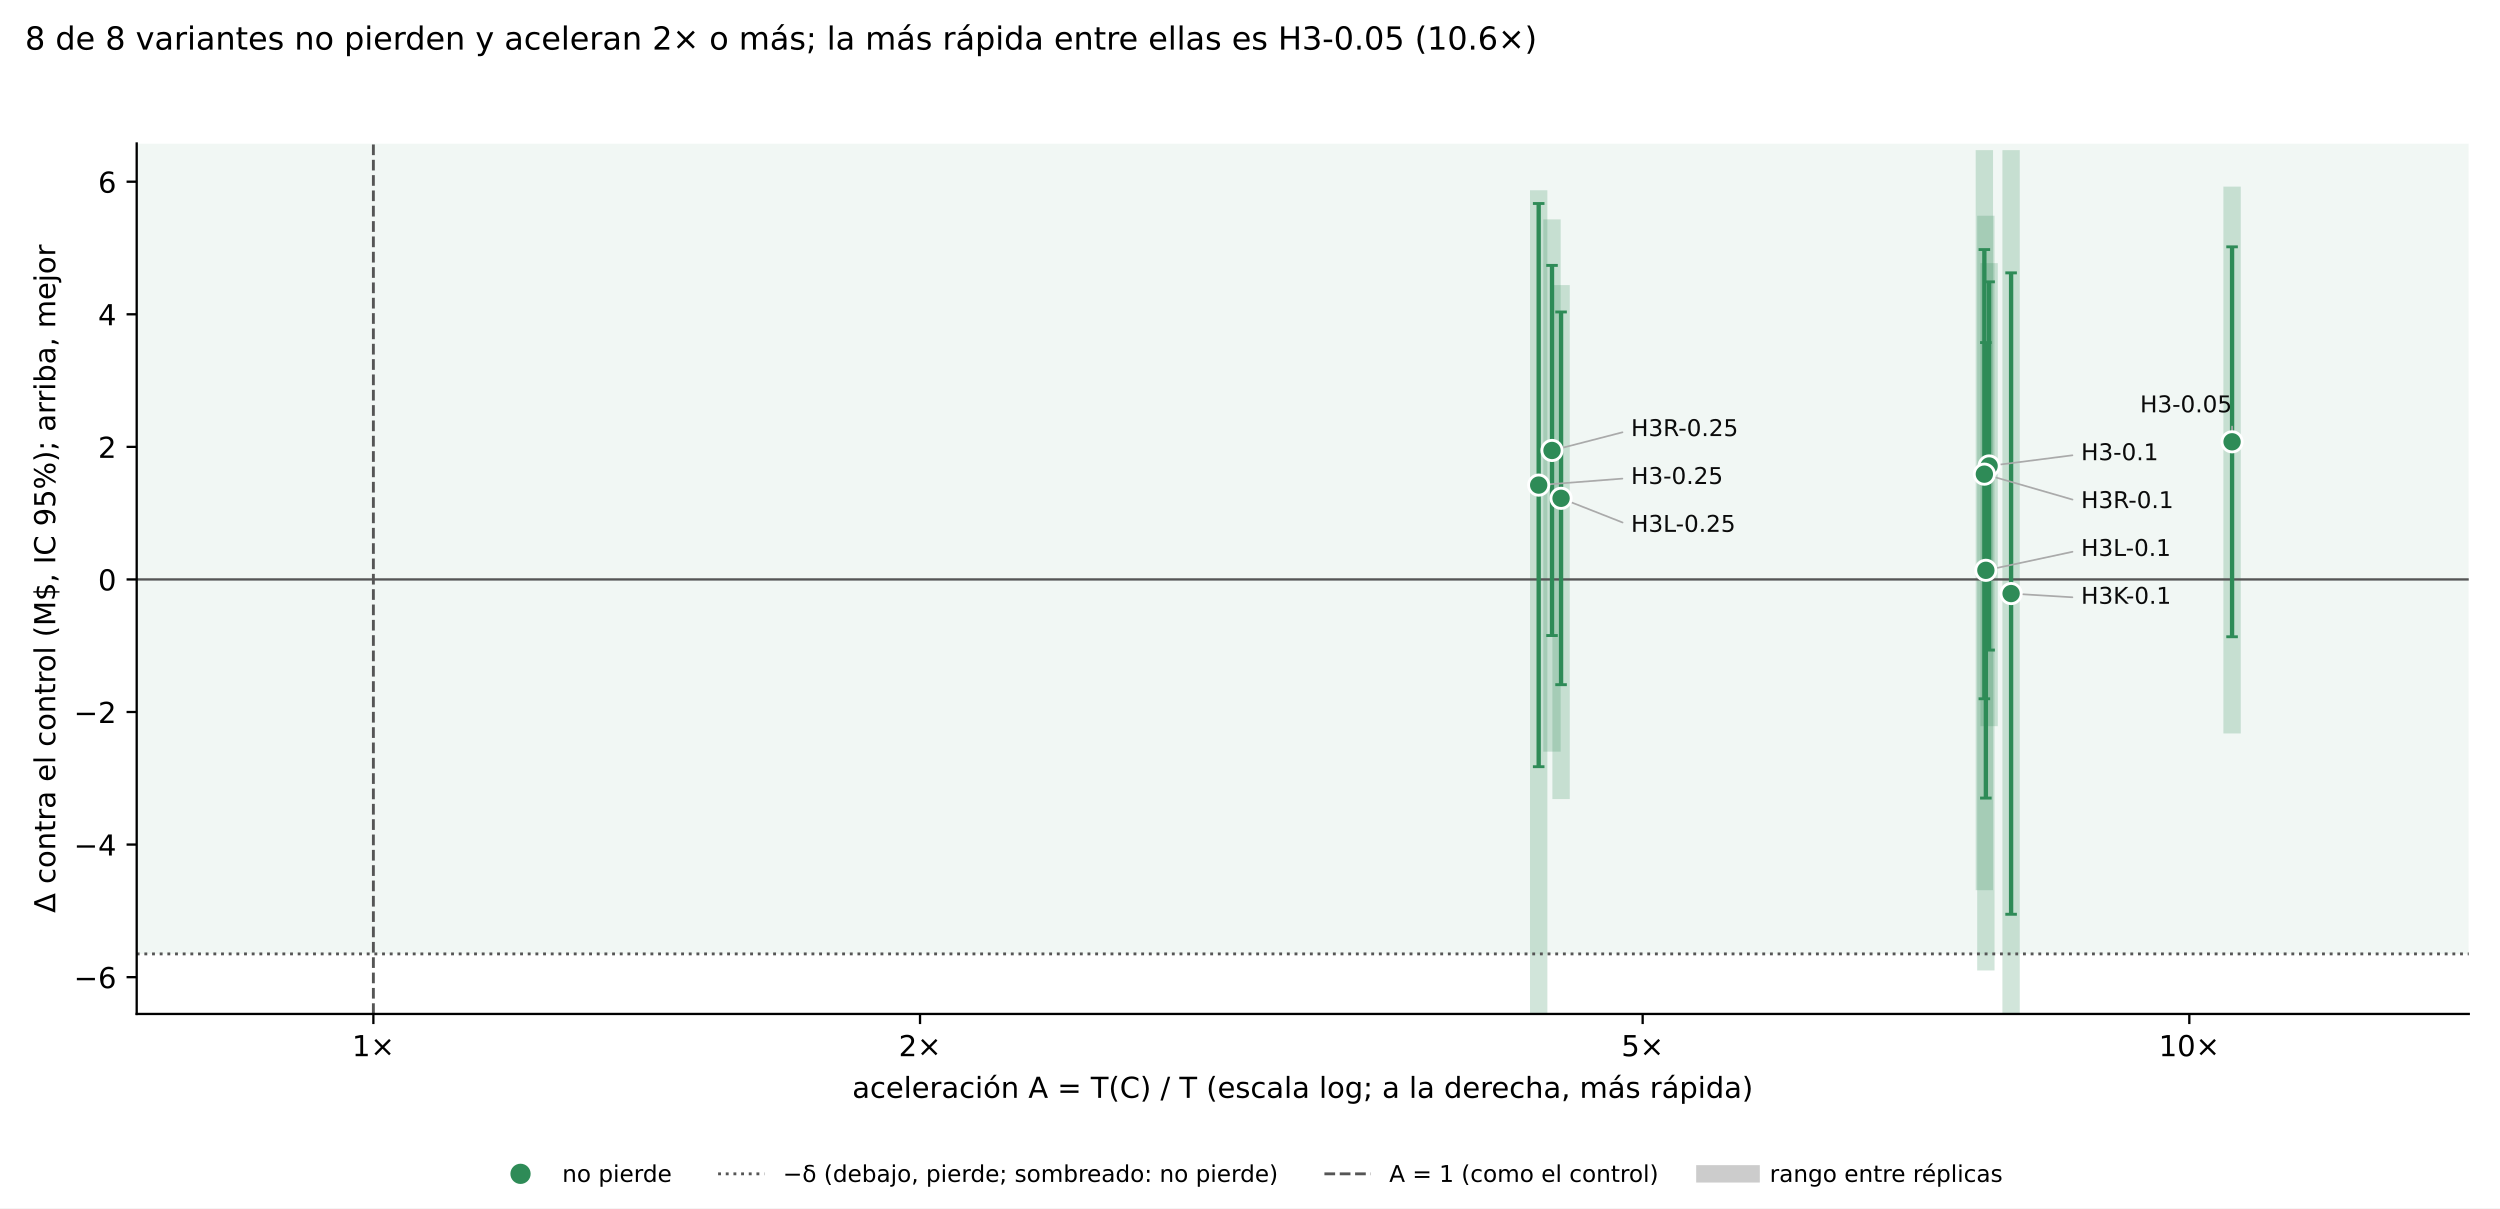
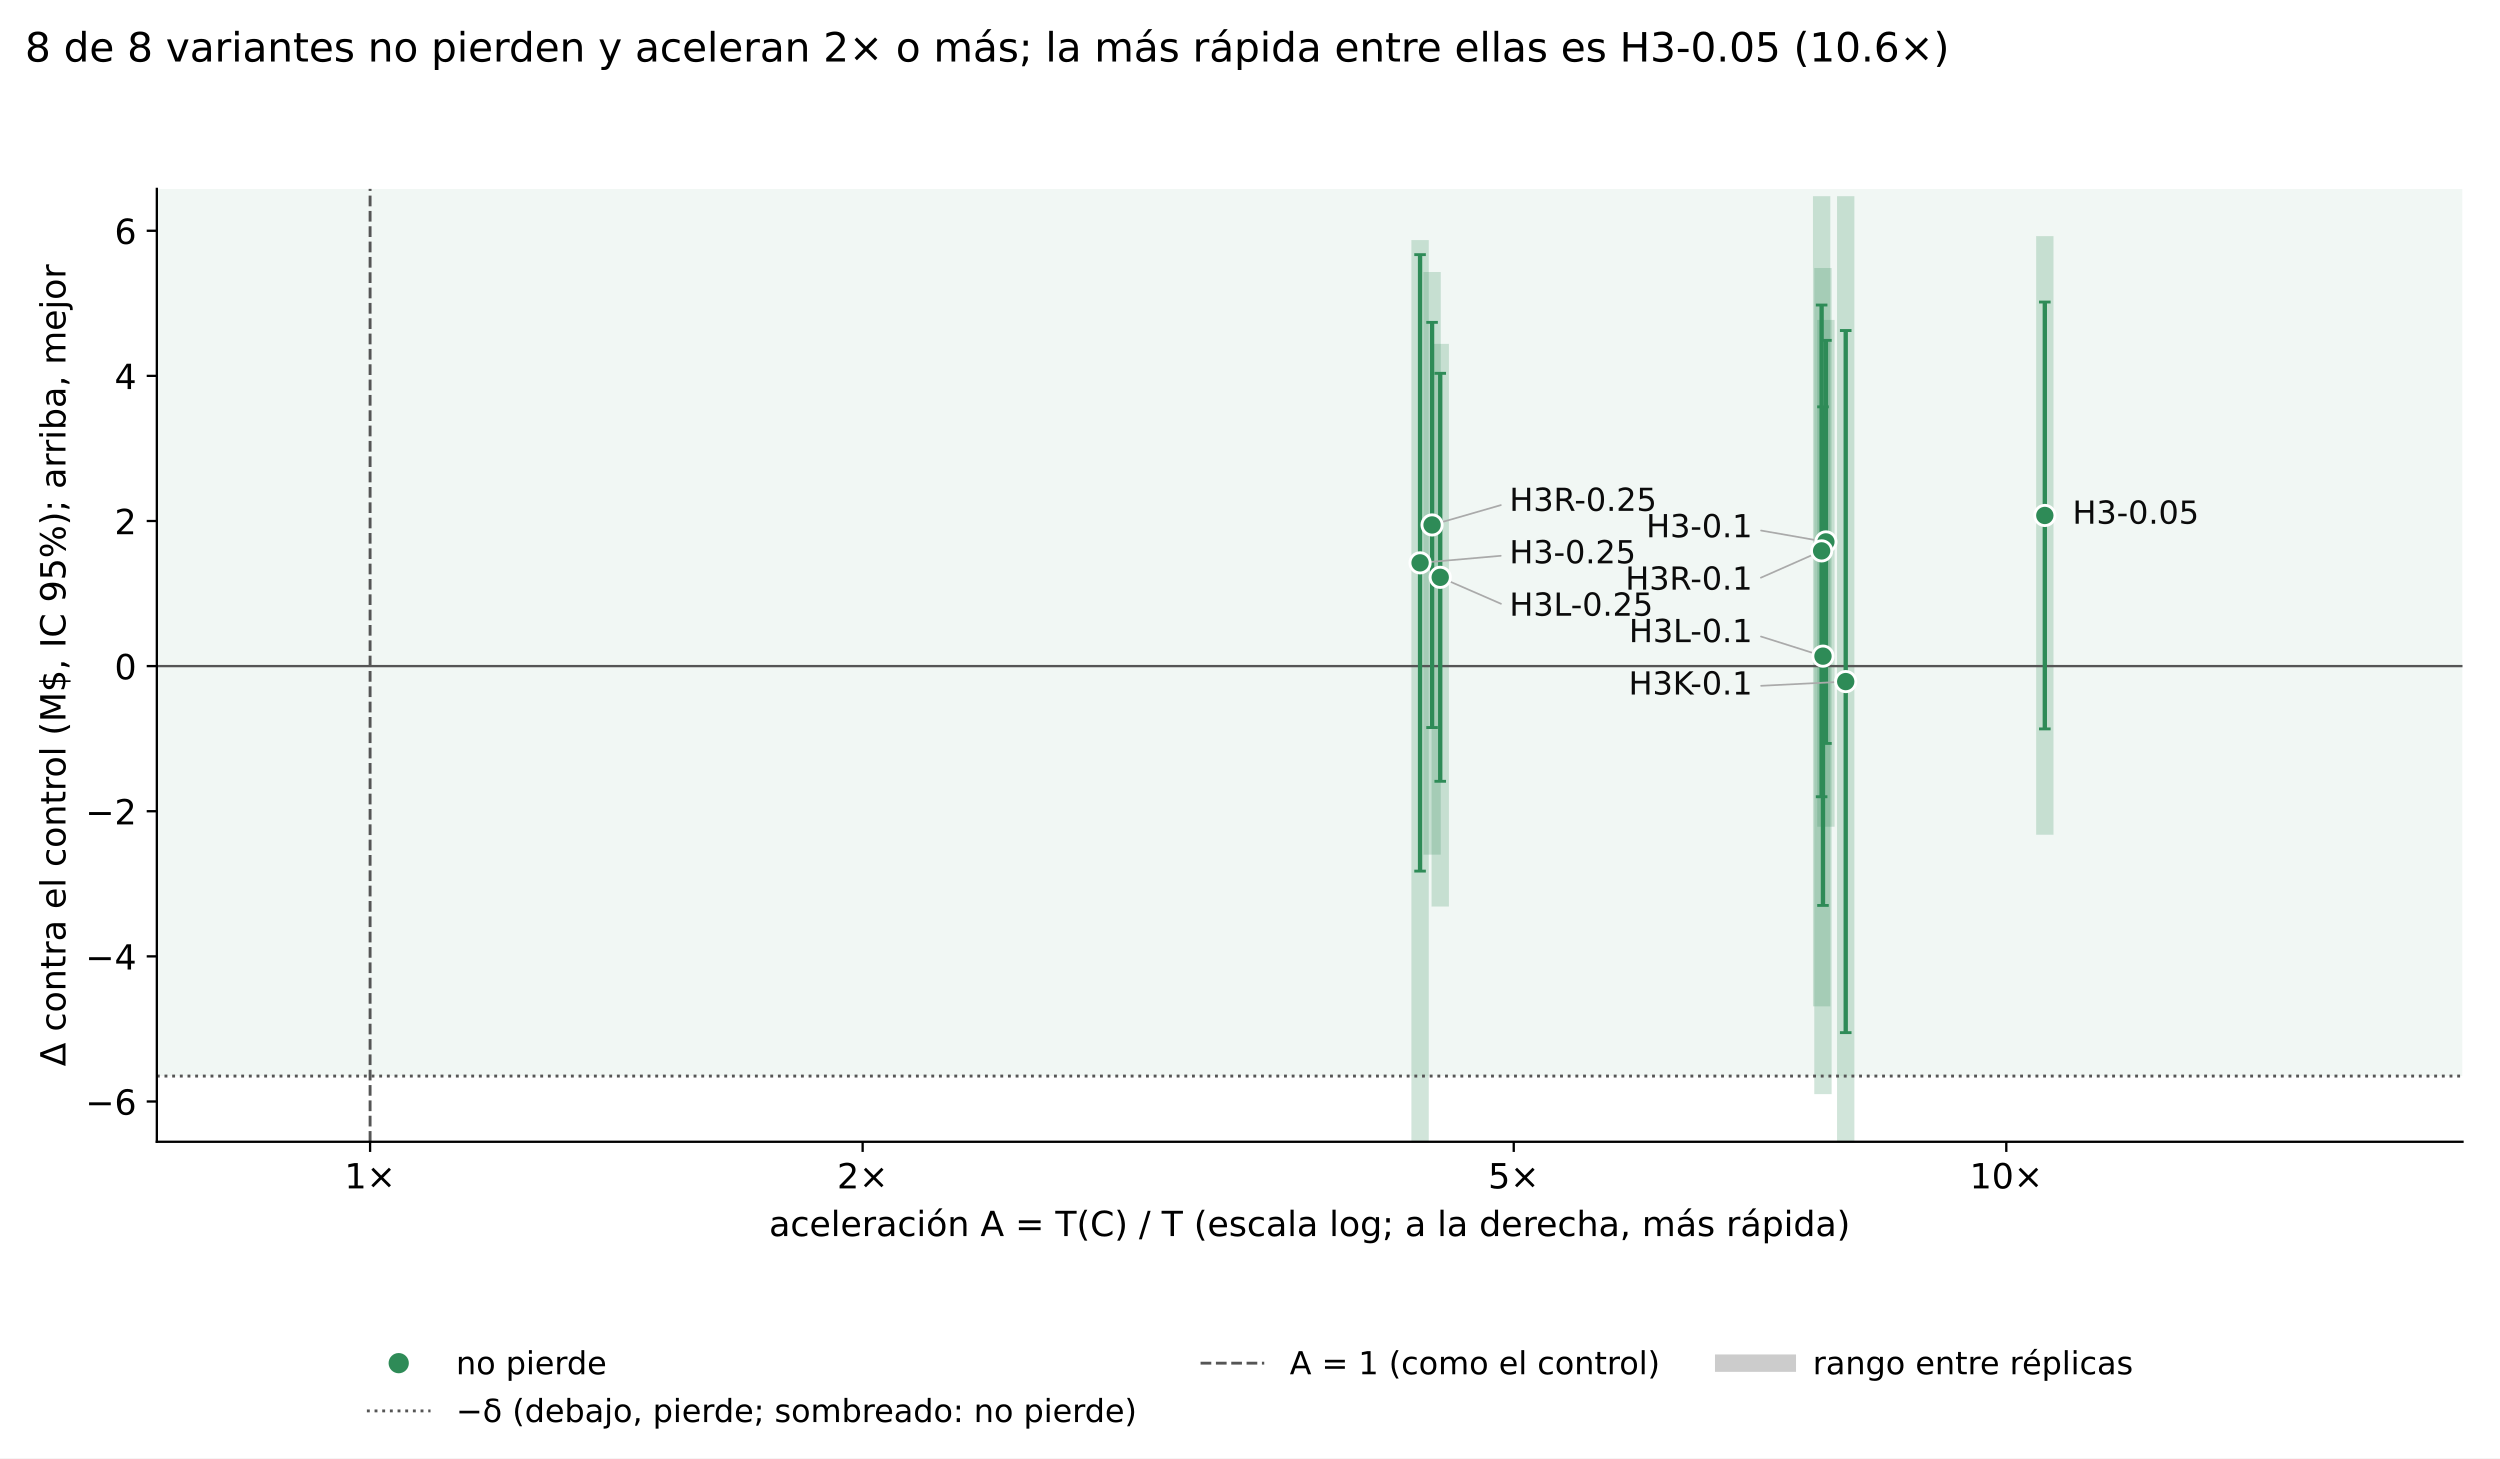
- <svg xmlns="http://www.w3.org/2000/svg" xmlns:xlink="http://www.w3.org/1999/xlink" width="864pt" height="417.6pt" viewBox="0 0 864 417.6" version="1.1">
+ <svg xmlns="http://www.w3.org/2000/svg" xmlns:xlink="http://www.w3.org/1999/xlink" width="864pt" height="504pt" viewBox="0 0 864 504" version="1.1">
  <defs>
    <style type="text/css">*{stroke-linejoin: round; stroke-linecap: butt}</style>
  </defs>
  <g id="figure_1">
    <g id="patch_1">
-       <path d="M 0 417.6  L 864 417.6  L 864 0  L 0 0  z " style="fill: #ffffff" />
+       <path d="M 0 504  L 864 504  L 864 0  L 0 0  z " style="fill: #ffffff" />
    </g>
    <g id="axes_1">
      <g id="patch_2">
-         <path d="M 47.242 350.422  L 853.2 350.422  L 853.2 49.587  L 47.242 49.587  z " style="fill: #ffffff" />
+         <path d="M 54.203 394.597  L 851.04 394.597  L 851.04 65.283  L 54.203 65.283  z " style="fill: #ffffff" />
      </g>
      <g id="patch_3">
-         <path d="M 47.242 329.674  L 853.2 329.674  L 853.2 49.587  L 47.242 49.587  z " clip-path="url(#pec47d68953)" style="fill: #2e8b57; opacity: 0.07" />
+         <path d="M 54.203 371.886  L 851.04 371.886  L 851.04 65.283  L 54.203 65.283  z " clip-path="url(#pcf74fefdce)" style="fill: #2e8b57; opacity: 0.07" />
      </g>
      <g id="LineCollection_1">
-         <path d="M 771.404 253.484  L 771.404 64.49  " clip-path="url(#pec47d68953)" style="fill: none; stroke: #2e8b57; stroke-opacity: 0.22; stroke-width: 6" />
+         <path d="M 706.69 288.483  L 706.69 81.597  " clip-path="url(#pcf74fefdce)" style="fill: none; stroke: #2e8b57; stroke-opacity: 0.22; stroke-width: 6" />
      </g>
      <g id="LineCollection_2">
-         <path d="M 695.036 387.041  L 695.036 51.89  " clip-path="url(#pec47d68953)" style="fill: none; stroke: #2e8b57; stroke-opacity: 0.22; stroke-width: 6" />
+         <path d="M 637.881 434.683  L 637.881 67.805  " clip-path="url(#pcf74fefdce)" style="fill: none; stroke: #2e8b57; stroke-opacity: 0.22; stroke-width: 6" />
      </g>
      <g id="LineCollection_3">
-         <path d="M 687.436 250.964  L 687.436 90.949  " clip-path="url(#pec47d68953)" style="fill: none; stroke: #2e8b57; stroke-opacity: 0.22; stroke-width: 6" />
+         <path d="M 631.033 285.725  L 631.033 110.561  " clip-path="url(#pcf74fefdce)" style="fill: none; stroke: #2e8b57; stroke-opacity: 0.22; stroke-width: 6" />
      </g>
      <g id="LineCollection_4">
-         <path d="M 686.312 335.382  L 686.312 74.569  " clip-path="url(#pec47d68953)" style="fill: none; stroke: #2e8b57; stroke-opacity: 0.22; stroke-width: 6" />
+         <path d="M 630.02 378.134  L 630.02 92.631  " clip-path="url(#pcf74fefdce)" style="fill: none; stroke: #2e8b57; stroke-opacity: 0.22; stroke-width: 6" />
      </g>
      <g id="LineCollection_5">
-         <path d="M 685.793 307.663  L 685.793 51.89  " clip-path="url(#pec47d68953)" style="fill: none; stroke: #2e8b57; stroke-opacity: 0.22; stroke-width: 6" />
+         <path d="M 629.553 347.791  L 629.553 67.805  " clip-path="url(#pcf74fefdce)" style="fill: none; stroke: #2e8b57; stroke-opacity: 0.22; stroke-width: 6" />
      </g>
      <g id="LineCollection_6">
-         <path d="M 539.503 276.164  L 539.503 98.509  " clip-path="url(#pec47d68953)" style="fill: none; stroke: #2e8b57; stroke-opacity: 0.22; stroke-width: 6" />
+         <path d="M 497.742 313.31  L 497.742 118.837  " clip-path="url(#pcf74fefdce)" style="fill: none; stroke: #2e8b57; stroke-opacity: 0.22; stroke-width: 6" />
      </g>
      <g id="LineCollection_7">
-         <path d="M 536.374 259.784  L 536.374 75.829  " clip-path="url(#pec47d68953)" style="fill: none; stroke: #2e8b57; stroke-opacity: 0.22; stroke-width: 6" />
+         <path d="M 494.923 295.379  L 494.923 94.01  " clip-path="url(#pcf74fefdce)" style="fill: none; stroke: #2e8b57; stroke-opacity: 0.22; stroke-width: 6" />
      </g>
      <g id="LineCollection_8">
-         <path d="M 531.77 393.34  L 531.77 65.75  " clip-path="url(#pec47d68953)" style="fill: none; stroke: #2e8b57; stroke-opacity: 0.22; stroke-width: 6" />
+         <path d="M 490.774 441.579  L 490.774 82.976  " clip-path="url(#pcf74fefdce)" style="fill: none; stroke: #2e8b57; stroke-opacity: 0.22; stroke-width: 6" />
      </g>
      <g id="matplotlib.axis_1">
        <g id="xtick_1">
          <g id="line2d_1">
            <defs>
              <path id="mc2c56ff025" d="M 0 0  L 0 3.5  " style="stroke: #000000; stroke-width: 0.8" />
            </defs>
            <g>
-               <use xlink:href="#mc2c56ff025" x="129.038" y="350.422" style="stroke: #000000; stroke-width: 0.8" />
+               <use xlink:href="#mc2c56ff025" x="127.903" y="394.597" style="stroke: #000000; stroke-width: 0.8" />
            </g>
          </g>
          <g id="text_1">
-             <text style="font-size: 10px; font-family: 'DejaVu Sans', 'Bitstream Vera Sans', 'Computer Modern Sans Serif', 'Lucida Grande', 'Verdana', 'Geneva', 'Lucid', 'Arial', 'Helvetica', 'Avant Garde', sans-serif; text-anchor: middle" x="129.038" y="365.019" transform="rotate(-0 129.0382 365.0193)">1×</text>
+             <text style="font-size: 12px; font-family: 'DejaVu Sans', 'Bitstream Vera Sans', 'Computer Modern Sans Serif', 'Lucida Grande', 'Verdana', 'Geneva', 'Lucid', 'Arial', 'Helvetica', 'Avant Garde', sans-serif; text-anchor: middle" x="127.903" y="410.714" transform="rotate(-0 127.9029 410.7144)">1×</text>
          </g>
        </g>
        <g id="xtick_2">
          <g id="line2d_2">
            <g>
-               <use xlink:href="#mc2c56ff025" x="317.961" y="350.422" style="stroke: #000000; stroke-width: 0.8" />
+               <use xlink:href="#mc2c56ff025" x="298.127" y="394.597" style="stroke: #000000; stroke-width: 0.8" />
            </g>
          </g>
          <g id="text_2">
-             <text style="font-size: 10px; font-family: 'DejaVu Sans', 'Bitstream Vera Sans', 'Computer Modern Sans Serif', 'Lucida Grande', 'Verdana', 'Geneva', 'Lucid', 'Arial', 'Helvetica', 'Avant Garde', sans-serif; text-anchor: middle" x="317.961" y="365.019" transform="rotate(-0 317.961 365.0193)">2×</text>
+             <text style="font-size: 12px; font-family: 'DejaVu Sans', 'Bitstream Vera Sans', 'Computer Modern Sans Serif', 'Lucida Grande', 'Verdana', 'Geneva', 'Lucid', 'Arial', 'Helvetica', 'Avant Garde', sans-serif; text-anchor: middle" x="298.127" y="410.714" transform="rotate(-0 298.127 410.7144)">2×</text>
          </g>
        </g>
        <g id="xtick_3">
          <g id="line2d_3">
            <g>
-               <use xlink:href="#mc2c56ff025" x="567.703" y="350.422" style="stroke: #000000; stroke-width: 0.8" />
+               <use xlink:href="#mc2c56ff025" x="523.151" y="394.597" style="stroke: #000000; stroke-width: 0.8" />
            </g>
          </g>
          <g id="text_3">
-             <text style="font-size: 10px; font-family: 'DejaVu Sans', 'Bitstream Vera Sans', 'Computer Modern Sans Serif', 'Lucida Grande', 'Verdana', 'Geneva', 'Lucid', 'Arial', 'Helvetica', 'Avant Garde', sans-serif; text-anchor: middle" x="567.703" y="365.019" transform="rotate(-0 567.7033 365.0193)">5×</text>
+             <text style="font-size: 12px; font-family: 'DejaVu Sans', 'Bitstream Vera Sans', 'Computer Modern Sans Serif', 'Lucida Grande', 'Verdana', 'Geneva', 'Lucid', 'Arial', 'Helvetica', 'Avant Garde', sans-serif; text-anchor: middle" x="523.151" y="410.714" transform="rotate(-0 523.151 410.7144)">5×</text>
          </g>
        </g>
        <g id="xtick_4">
          <g id="line2d_4">
            <g>
-               <use xlink:href="#mc2c56ff025" x="756.626" y="350.422" style="stroke: #000000; stroke-width: 0.8" />
+               <use xlink:href="#mc2c56ff025" x="693.375" y="394.597" style="stroke: #000000; stroke-width: 0.8" />
            </g>
          </g>
          <g id="text_4">
-             <text style="font-size: 10px; font-family: 'DejaVu Sans', 'Bitstream Vera Sans', 'Computer Modern Sans Serif', 'Lucida Grande', 'Verdana', 'Geneva', 'Lucid', 'Arial', 'Helvetica', 'Avant Garde', sans-serif; text-anchor: middle" x="756.626" y="365.019" transform="rotate(-0 756.6261 365.0193)">10×</text>
+             <text style="font-size: 12px; font-family: 'DejaVu Sans', 'Bitstream Vera Sans', 'Computer Modern Sans Serif', 'Lucida Grande', 'Verdana', 'Geneva', 'Lucid', 'Arial', 'Helvetica', 'Avant Garde', sans-serif; text-anchor: middle" x="693.375" y="410.714" transform="rotate(-0 693.3751 410.7144)">10×</text>
          </g>
        </g>
        <g id="text_5">
-           <text style="font-size: 10px; font-family: 'DejaVu Sans', 'Bitstream Vera Sans', 'Computer Modern Sans Serif', 'Lucida Grande', 'Verdana', 'Geneva', 'Lucid', 'Arial', 'Helvetica', 'Avant Garde', sans-serif; text-anchor: middle" x="450.221" y="379.42" transform="rotate(-0 450.2212 379.4201)">aceleración A = T(C) / T (escala log; a la derecha, más rápida)</text>
+           <text style="font-size: 12px; font-family: 'DejaVu Sans', 'Bitstream Vera Sans', 'Computer Modern Sans Serif', 'Lucida Grande', 'Verdana', 'Geneva', 'Lucid', 'Arial', 'Helvetica', 'Avant Garde', sans-serif; text-anchor: middle" x="452.621" y="427.195" transform="rotate(-0 452.6214 427.1953)">aceleración A = T(C) / T (escala log; a la derecha, más rápida)</text>
        </g>
      </g>
      <g id="matplotlib.axis_2">
        <g id="ytick_1">
          <g id="line2d_5">
            <defs>
              <path id="m306bc90975" d="M 0 0  L -3.5 0  " style="stroke: #000000; stroke-width: 0.8" />
            </defs>
            <g>
-               <use xlink:href="#m306bc90975" x="47.242" y="337.702" style="stroke: #000000; stroke-width: 0.8" />
+               <use xlink:href="#m306bc90975" x="54.203" y="380.673" style="stroke: #000000; stroke-width: 0.8" />
            </g>
          </g>
          <g id="text_6">
-             <text style="font-size: 10px; font-family: 'DejaVu Sans', 'Bitstream Vera Sans', 'Computer Modern Sans Serif', 'Lucida Grande', 'Verdana', 'Geneva', 'Lucid', 'Arial', 'Helvetica', 'Avant Garde', sans-serif; text-anchor: end" x="40.242" y="341.5" transform="rotate(-0 40.24234 341.5004)">−6</text>
+             <text style="font-size: 12px; font-family: 'DejaVu Sans', 'Bitstream Vera Sans', 'Computer Modern Sans Serif', 'Lucida Grande', 'Verdana', 'Geneva', 'Lucid', 'Arial', 'Helvetica', 'Avant Garde', sans-serif; text-anchor: end" x="47.203" y="385.231" transform="rotate(-0 47.20281 385.2315)">−6</text>
          </g>
        </g>
        <g id="ytick_2">
          <g id="line2d_6">
            <g>
-               <use xlink:href="#m306bc90975" x="47.242" y="291.885" style="stroke: #000000; stroke-width: 0.8" />
+               <use xlink:href="#m306bc90975" x="54.203" y="330.519" style="stroke: #000000; stroke-width: 0.8" />
            </g>
          </g>
          <g id="text_7">
-             <text style="font-size: 10px; font-family: 'DejaVu Sans', 'Bitstream Vera Sans', 'Computer Modern Sans Serif', 'Lucida Grande', 'Verdana', 'Geneva', 'Lucid', 'Arial', 'Helvetica', 'Avant Garde', sans-serif; text-anchor: end" x="40.242" y="295.683" transform="rotate(-0 40.24234 295.6834)">−4</text>
+             <text style="font-size: 12px; font-family: 'DejaVu Sans', 'Bitstream Vera Sans', 'Computer Modern Sans Serif', 'Lucida Grande', 'Verdana', 'Geneva', 'Lucid', 'Arial', 'Helvetica', 'Avant Garde', sans-serif; text-anchor: end" x="47.203" y="335.077" transform="rotate(-0 47.20281 335.0773)">−4</text>
          </g>
        </g>
        <g id="ytick_3">
          <g id="line2d_7">
            <g>
-               <use xlink:href="#m306bc90975" x="47.242" y="246.068" style="stroke: #000000; stroke-width: 0.8" />
+               <use xlink:href="#m306bc90975" x="54.203" y="280.364" style="stroke: #000000; stroke-width: 0.8" />
            </g>
          </g>
          <g id="text_8">
-             <text style="font-size: 10px; font-family: 'DejaVu Sans', 'Bitstream Vera Sans', 'Computer Modern Sans Serif', 'Lucida Grande', 'Verdana', 'Geneva', 'Lucid', 'Arial', 'Helvetica', 'Avant Garde', sans-serif; text-anchor: end" x="40.242" y="249.867" transform="rotate(-0 40.24234 249.8665)">−2</text>
+             <text style="font-size: 12px; font-family: 'DejaVu Sans', 'Bitstream Vera Sans', 'Computer Modern Sans Serif', 'Lucida Grande', 'Verdana', 'Geneva', 'Lucid', 'Arial', 'Helvetica', 'Avant Garde', sans-serif; text-anchor: end" x="47.203" y="284.923" transform="rotate(-0 47.20281 284.9231)">−2</text>
          </g>
        </g>
        <g id="ytick_4">
          <g id="line2d_8">
            <g>
-               <use xlink:href="#m306bc90975" x="47.242" y="200.251" style="stroke: #000000; stroke-width: 0.8" />
+               <use xlink:href="#m306bc90975" x="54.203" y="230.21" style="stroke: #000000; stroke-width: 0.8" />
            </g>
          </g>
          <g id="text_9">
-             <text style="font-size: 10px; font-family: 'DejaVu Sans', 'Bitstream Vera Sans', 'Computer Modern Sans Serif', 'Lucida Grande', 'Verdana', 'Geneva', 'Lucid', 'Arial', 'Helvetica', 'Avant Garde', sans-serif; text-anchor: end" x="40.242" y="204.05" transform="rotate(-0 40.24234 204.0496)">0</text>
+             <text style="font-size: 12px; font-family: 'DejaVu Sans', 'Bitstream Vera Sans', 'Computer Modern Sans Serif', 'Lucida Grande', 'Verdana', 'Geneva', 'Lucid', 'Arial', 'Helvetica', 'Avant Garde', sans-serif; text-anchor: end" x="47.203" y="234.769" transform="rotate(-0 47.20281 234.7689)">0</text>
          </g>
        </g>
        <g id="ytick_5">
          <g id="line2d_9">
            <g>
-               <use xlink:href="#m306bc90975" x="47.242" y="154.434" style="stroke: #000000; stroke-width: 0.8" />
+               <use xlink:href="#m306bc90975" x="54.203" y="180.056" style="stroke: #000000; stroke-width: 0.8" />
            </g>
          </g>
          <g id="text_10">
-             <text style="font-size: 10px; font-family: 'DejaVu Sans', 'Bitstream Vera Sans', 'Computer Modern Sans Serif', 'Lucida Grande', 'Verdana', 'Geneva', 'Lucid', 'Arial', 'Helvetica', 'Avant Garde', sans-serif; text-anchor: end" x="40.242" y="158.233" transform="rotate(-0 40.24234 158.2327)">2</text>
+             <text style="font-size: 12px; font-family: 'DejaVu Sans', 'Bitstream Vera Sans', 'Computer Modern Sans Serif', 'Lucida Grande', 'Verdana', 'Geneva', 'Lucid', 'Arial', 'Helvetica', 'Avant Garde', sans-serif; text-anchor: end" x="47.203" y="184.615" transform="rotate(-0 47.20281 184.6147)">2</text>
          </g>
        </g>
        <g id="ytick_6">
          <g id="line2d_10">
            <g>
-               <use xlink:href="#m306bc90975" x="47.242" y="108.617" style="stroke: #000000; stroke-width: 0.8" />
+               <use xlink:href="#m306bc90975" x="54.203" y="129.902" style="stroke: #000000; stroke-width: 0.8" />
            </g>
          </g>
          <g id="text_11">
-             <text style="font-size: 10px; font-family: 'DejaVu Sans', 'Bitstream Vera Sans', 'Computer Modern Sans Serif', 'Lucida Grande', 'Verdana', 'Geneva', 'Lucid', 'Arial', 'Helvetica', 'Avant Garde', sans-serif; text-anchor: end" x="40.242" y="112.416" transform="rotate(-0 40.24234 112.4158)">4</text>
+             <text style="font-size: 12px; font-family: 'DejaVu Sans', 'Bitstream Vera Sans', 'Computer Modern Sans Serif', 'Lucida Grande', 'Verdana', 'Geneva', 'Lucid', 'Arial', 'Helvetica', 'Avant Garde', sans-serif; text-anchor: end" x="47.203" y="134.46" transform="rotate(-0 47.20281 134.4604)">4</text>
          </g>
        </g>
        <g id="ytick_7">
          <g id="line2d_11">
            <g>
-               <use xlink:href="#m306bc90975" x="47.242" y="62.8" style="stroke: #000000; stroke-width: 0.8" />
+               <use xlink:href="#m306bc90975" x="54.203" y="79.748" style="stroke: #000000; stroke-width: 0.8" />
            </g>
          </g>
          <g id="text_12">
-             <text style="font-size: 10px; font-family: 'DejaVu Sans', 'Bitstream Vera Sans', 'Computer Modern Sans Serif', 'Lucida Grande', 'Verdana', 'Geneva', 'Lucid', 'Arial', 'Helvetica', 'Avant Garde', sans-serif; text-anchor: end" x="40.242" y="66.599" transform="rotate(-0 40.24234 66.59889)">6</text>
+             <text style="font-size: 12px; font-family: 'DejaVu Sans', 'Bitstream Vera Sans', 'Computer Modern Sans Serif', 'Lucida Grande', 'Verdana', 'Geneva', 'Lucid', 'Arial', 'Helvetica', 'Avant Garde', sans-serif; text-anchor: end" x="47.203" y="84.306" transform="rotate(-0 47.20281 84.30623)">6</text>
          </g>
        </g>
        <g id="text_13">
-           <text style="font-size: 10px; font-family: 'DejaVu Sans', 'Bitstream Vera Sans', 'Computer Modern Sans Serif', 'Lucida Grande', 'Verdana', 'Geneva', 'Lucid', 'Arial', 'Helvetica', 'Avant Garde', sans-serif; text-anchor: middle" x="19.098" y="200.004" transform="rotate(-90 19.09781 200.0041)">Δ contra el control (M$, IC 95%); arriba, mejor</text>
+           <text style="font-size: 12px; font-family: 'DejaVu Sans', 'Bitstream Vera Sans', 'Computer Modern Sans Serif', 'Lucida Grande', 'Verdana', 'Geneva', 'Lucid', 'Arial', 'Helvetica', 'Avant Garde', sans-serif; text-anchor: middle" x="22.629" y="229.94" transform="rotate(-90 22.62937 229.9402)">Δ contra el control (M$, IC 95%); arriba, mejor</text>
        </g>
      </g>
      <g id="line2d_12">
-         <path d="M 47.242 200.251  L 853.2 200.251  " clip-path="url(#pec47d68953)" style="fill: none; stroke: #555555; stroke-width: 0.8; stroke-linecap: square" />
+         <path d="M 54.203 230.21  L 851.04 230.21  " clip-path="url(#pcf74fefdce)" style="fill: none; stroke: #555555; stroke-width: 0.8; stroke-linecap: square" />
      </g>
      <g id="line2d_13">
-         <path d="M 47.242 329.674  L 853.2 329.674  " clip-path="url(#pec47d68953)" style="fill: none; stroke-dasharray: 1,1.65; stroke-dashoffset: 0; stroke: #555555" />
+         <path d="M 54.203 371.886  L 851.04 371.886  " clip-path="url(#pcf74fefdce)" style="fill: none; stroke-dasharray: 1,1.65; stroke-dashoffset: 0; stroke: #555555" />
      </g>
      <g id="line2d_14">
-         <path d="M 129.038 350.422  L 129.038 49.587  " clip-path="url(#pec47d68953)" style="fill: none; stroke-dasharray: 3.7,1.6; stroke-dashoffset: 0; stroke: #555555" />
+         <path d="M 127.903 394.597  L 127.903 65.283  " clip-path="url(#pcf74fefdce)" style="fill: none; stroke-dasharray: 3.7,1.6; stroke-dashoffset: 0; stroke: #555555" />
      </g>
      <g id="patch_4">
-         <path d="M 47.242 350.422  L 47.242 49.587  " style="fill: none; stroke: #000000; stroke-width: 0.8; stroke-linejoin: miter; stroke-linecap: square" />
+         <path d="M 54.203 394.597  L 54.203 65.283  " style="fill: none; stroke: #000000; stroke-width: 0.8; stroke-linejoin: miter; stroke-linecap: square" />
      </g>
      <g id="patch_5">
-         <path d="M 47.242 350.422  L 853.2 350.422  " style="fill: none; stroke: #000000; stroke-width: 0.8; stroke-linejoin: miter; stroke-linecap: square" />
+         <path d="M 54.203 394.597  L 851.04 394.597  " style="fill: none; stroke: #000000; stroke-width: 0.8; stroke-linejoin: miter; stroke-linecap: square" />
      </g>
      <g id="LineCollection_9">
-         <path d="M 771.404 220.068  L 771.404 85.307  " clip-path="url(#pec47d68953)" style="fill: none; stroke: #2e8b57; stroke-width: 1.5" />
+         <path d="M 706.69 251.903  L 706.69 104.385  " clip-path="url(#pcf74fefdce)" style="fill: none; stroke: #2e8b57; stroke-width: 1.5" />
      </g>
      <g id="line2d_15">
        <defs>
          <path id="m7a368709bd" d="M 2 0  L -2 -0  " style="stroke: #2e8b57" />
        </defs>
-         <g clip-path="url(#pec47d68953)">
-           <use xlink:href="#m7a368709bd" x="771.404" y="220.068" style="fill: #2e8b57; stroke: #2e8b57" />
+         <g clip-path="url(#pcf74fefdce)">
+           <use xlink:href="#m7a368709bd" x="706.69" y="251.903" style="fill: #2e8b57; stroke: #2e8b57" />
        </g>
      </g>
      <g id="line2d_16">
-         <g clip-path="url(#pec47d68953)">
-           <use xlink:href="#m7a368709bd" x="771.404" y="85.307" style="fill: #2e8b57; stroke: #2e8b57" />
+         <g clip-path="url(#pcf74fefdce)">
+           <use xlink:href="#m7a368709bd" x="706.69" y="104.385" style="fill: #2e8b57; stroke: #2e8b57" />
        </g>
      </g>
      <g id="LineCollection_10">
-         <path d="M 695.036 315.967  L 695.036 94.299  " clip-path="url(#pec47d68953)" style="fill: none; stroke: #2e8b57; stroke-width: 1.5" />
+         <path d="M 637.881 356.881  L 637.881 114.229  " clip-path="url(#pcf74fefdce)" style="fill: none; stroke: #2e8b57; stroke-width: 1.5" />
      </g>
      <g id="line2d_17">
-         <g clip-path="url(#pec47d68953)">
-           <use xlink:href="#m7a368709bd" x="695.036" y="315.967" style="fill: #2e8b57; stroke: #2e8b57" />
+         <g clip-path="url(#pcf74fefdce)">
+           <use xlink:href="#m7a368709bd" x="637.881" y="356.881" style="fill: #2e8b57; stroke: #2e8b57" />
        </g>
      </g>
      <g id="line2d_18">
-         <g clip-path="url(#pec47d68953)">
-           <use xlink:href="#m7a368709bd" x="695.036" y="94.299" style="fill: #2e8b57; stroke: #2e8b57" />
+         <g clip-path="url(#pcf74fefdce)">
+           <use xlink:href="#m7a368709bd" x="637.881" y="114.229" style="fill: #2e8b57; stroke: #2e8b57" />
        </g>
      </g>
      <g id="LineCollection_11">
-         <path d="M 687.436 224.662  L 687.436 97.407  " clip-path="url(#pec47d68953)" style="fill: none; stroke: #2e8b57; stroke-width: 1.5" />
+         <path d="M 631.033 256.932  L 631.033 117.631  " clip-path="url(#pcf74fefdce)" style="fill: none; stroke: #2e8b57; stroke-width: 1.5" />
      </g>
      <g id="line2d_19">
-         <g clip-path="url(#pec47d68953)">
-           <use xlink:href="#m7a368709bd" x="687.436" y="224.662" style="fill: #2e8b57; stroke: #2e8b57" />
+         <g clip-path="url(#pcf74fefdce)">
+           <use xlink:href="#m7a368709bd" x="631.033" y="256.932" style="fill: #2e8b57; stroke: #2e8b57" />
        </g>
      </g>
      <g id="line2d_20">
-         <g clip-path="url(#pec47d68953)">
-           <use xlink:href="#m7a368709bd" x="687.436" y="97.407" style="fill: #2e8b57; stroke: #2e8b57" />
+         <g clip-path="url(#pcf74fefdce)">
+           <use xlink:href="#m7a368709bd" x="631.033" y="117.631" style="fill: #2e8b57; stroke: #2e8b57" />
        </g>
      </g>
      <g id="LineCollection_12">
-         <path d="M 686.312 275.811  L 686.312 118.391  " clip-path="url(#pec47d68953)" style="fill: none; stroke: #2e8b57; stroke-width: 1.5" />
+         <path d="M 630.02 312.924  L 630.02 140.601  " clip-path="url(#pcf74fefdce)" style="fill: none; stroke: #2e8b57; stroke-width: 1.5" />
      </g>
      <g id="line2d_21">
-         <g clip-path="url(#pec47d68953)">
-           <use xlink:href="#m7a368709bd" x="686.312" y="275.811" style="fill: #2e8b57; stroke: #2e8b57" />
+         <g clip-path="url(#pcf74fefdce)">
+           <use xlink:href="#m7a368709bd" x="630.02" y="312.924" style="fill: #2e8b57; stroke: #2e8b57" />
        </g>
      </g>
      <g id="line2d_22">
-         <g clip-path="url(#pec47d68953)">
-           <use xlink:href="#m7a368709bd" x="686.312" y="118.391" style="fill: #2e8b57; stroke: #2e8b57" />
+         <g clip-path="url(#pcf74fefdce)">
+           <use xlink:href="#m7a368709bd" x="630.02" y="140.601" style="fill: #2e8b57; stroke: #2e8b57" />
        </g>
      </g>
      <g id="LineCollection_13">
-         <path d="M 685.793 241.486  L 685.793 86.253  " clip-path="url(#pec47d68953)" style="fill: none; stroke: #2e8b57; stroke-width: 1.5" />
+         <path d="M 629.553 275.349  L 629.553 105.421  " clip-path="url(#pcf74fefdce)" style="fill: none; stroke: #2e8b57; stroke-width: 1.5" />
      </g>
      <g id="line2d_23">
-         <g clip-path="url(#pec47d68953)">
-           <use xlink:href="#m7a368709bd" x="685.793" y="241.486" style="fill: #2e8b57; stroke: #2e8b57" />
+         <g clip-path="url(#pcf74fefdce)">
+           <use xlink:href="#m7a368709bd" x="629.553" y="275.349" style="fill: #2e8b57; stroke: #2e8b57" />
        </g>
      </g>
      <g id="line2d_24">
-         <g clip-path="url(#pec47d68953)">
-           <use xlink:href="#m7a368709bd" x="685.793" y="86.253" style="fill: #2e8b57; stroke: #2e8b57" />
+         <g clip-path="url(#pcf74fefdce)">
+           <use xlink:href="#m7a368709bd" x="629.553" y="105.421" style="fill: #2e8b57; stroke: #2e8b57" />
        </g>
      </g>
      <g id="LineCollection_14">
-         <path d="M 539.503 236.617  L 539.503 107.816  " clip-path="url(#pec47d68953)" style="fill: none; stroke: #2e8b57; stroke-width: 1.5" />
+         <path d="M 497.742 270.019  L 497.742 129.025  " clip-path="url(#pcf74fefdce)" style="fill: none; stroke: #2e8b57; stroke-width: 1.5" />
      </g>
      <g id="line2d_25">
-         <g clip-path="url(#pec47d68953)">
-           <use xlink:href="#m7a368709bd" x="539.503" y="236.617" style="fill: #2e8b57; stroke: #2e8b57" />
+         <g clip-path="url(#pcf74fefdce)">
+           <use xlink:href="#m7a368709bd" x="497.742" y="270.019" style="fill: #2e8b57; stroke: #2e8b57" />
        </g>
      </g>
      <g id="line2d_26">
-         <g clip-path="url(#pec47d68953)">
-           <use xlink:href="#m7a368709bd" x="539.503" y="107.816" style="fill: #2e8b57; stroke: #2e8b57" />
+         <g clip-path="url(#pcf74fefdce)">
+           <use xlink:href="#m7a368709bd" x="497.742" y="129.025" style="fill: #2e8b57; stroke: #2e8b57" />
        </g>
      </g>
      <g id="LineCollection_15">
-         <path d="M 536.374 219.639  L 536.374 91.72  " clip-path="url(#pec47d68953)" style="fill: none; stroke: #2e8b57; stroke-width: 1.5" />
+         <path d="M 494.923 251.434  L 494.923 111.405  " clip-path="url(#pcf74fefdce)" style="fill: none; stroke: #2e8b57; stroke-width: 1.5" />
      </g>
      <g id="line2d_27">
-         <g clip-path="url(#pec47d68953)">
-           <use xlink:href="#m7a368709bd" x="536.374" y="219.639" style="fill: #2e8b57; stroke: #2e8b57" />
+         <g clip-path="url(#pcf74fefdce)">
+           <use xlink:href="#m7a368709bd" x="494.923" y="251.434" style="fill: #2e8b57; stroke: #2e8b57" />
        </g>
      </g>
      <g id="line2d_28">
-         <g clip-path="url(#pec47d68953)">
-           <use xlink:href="#m7a368709bd" x="536.374" y="91.72" style="fill: #2e8b57; stroke: #2e8b57" />
+         <g clip-path="url(#pcf74fefdce)">
+           <use xlink:href="#m7a368709bd" x="494.923" y="111.405" style="fill: #2e8b57; stroke: #2e8b57" />
        </g>
      </g>
      <g id="LineCollection_16">
-         <path d="M 531.77 264.965  L 531.77 70.334  " clip-path="url(#pec47d68953)" style="fill: none; stroke: #2e8b57; stroke-width: 1.5" />
+         <path d="M 490.774 301.05  L 490.774 87.995  " clip-path="url(#pcf74fefdce)" style="fill: none; stroke: #2e8b57; stroke-width: 1.5" />
      </g>
      <g id="line2d_29">
-         <g clip-path="url(#pec47d68953)">
-           <use xlink:href="#m7a368709bd" x="531.77" y="264.965" style="fill: #2e8b57; stroke: #2e8b57" />
+         <g clip-path="url(#pcf74fefdce)">
+           <use xlink:href="#m7a368709bd" x="490.774" y="301.05" style="fill: #2e8b57; stroke: #2e8b57" />
        </g>
      </g>
      <g id="line2d_30">
-         <g clip-path="url(#pec47d68953)">
-           <use xlink:href="#m7a368709bd" x="531.77" y="70.334" style="fill: #2e8b57; stroke: #2e8b57" />
-         </g>
+         <g clip-path="url(#pcf74fefdce)">
+           <use xlink:href="#m7a368709bd" x="490.774" y="87.995" style="fill: #2e8b57; stroke: #2e8b57" />
+         </g>
+       </g>
+       <g id="text_14">
+         <text style="font-size: 11px; font-family: 'DejaVu Sans', 'Bitstream Vera Sans', 'Computer Modern Sans Serif', 'Lucida Grande', 'Verdana', 'Geneva', 'Lucid', 'Arial', 'Helvetica', 'Avant Garde', sans-serif; text-anchor: start; fill: #0b0b0b" x="716.253" y="181.001" transform="rotate(-0 716.2525 181.0013)">H3-0.05</text>
      </g>
      <g id="patch_6">
-         <path d="M 771.404 147.419  Q 771.404 148.053 771.404 148.688  " style="fill: none; stroke: #aaaaaa; stroke-width: 0.6; stroke-linecap: round" />
-       </g>
-       <g id="text_14">
-         <text style="font-size: 8px; font-family: 'DejaVu Sans', 'Bitstream Vera Sans', 'Computer Modern Sans Serif', 'Lucida Grande', 'Verdana', 'Geneva', 'Lucid', 'Arial', 'Helvetica', 'Avant Garde', sans-serif; text-anchor: end; fill: #0b0b0b" x="771.404" y="142.498" transform="rotate(-0 771.4041 142.4977)">H3-0.05</text>
+         <path d="M 608.651 237.014  Q 621.27 236.384 633.889 235.754  " style="fill: none; stroke: #aaaaaa; stroke-width: 0.6; stroke-linecap: round" />
+       </g>
+       <g id="text_15">
+         <text style="font-size: 11px; font-family: 'DejaVu Sans', 'Bitstream Vera Sans', 'Computer Modern Sans Serif', 'Lucida Grande', 'Verdana', 'Geneva', 'Lucid', 'Arial', 'Helvetica', 'Avant Garde', sans-serif; text-anchor: end; fill: #0b0b0b" x="605.648" y="240.022" transform="rotate(-0 605.6481 240.0216)">H3K-0.1</text>
      </g>
      <g id="patch_7">
-         <path d="M 716.218 206.421  Q 707.625 205.899 699.031 205.376  " style="fill: none; stroke: #aaaaaa; stroke-width: 0.6; stroke-linecap: round" />
-       </g>
-       <g id="text_15">
-         <text style="font-size: 8px; font-family: 'DejaVu Sans', 'Bitstream Vera Sans', 'Computer Modern Sans Serif', 'Lucida Grande', 'Verdana', 'Geneva', 'Lucid', 'Arial', 'Helvetica', 'Avant Garde', sans-serif; text-anchor: start; fill: #0b0b0b" x="719.215" y="208.681" transform="rotate(-0 719.2151 208.6815)">H3K-0.1</text>
+         <path d="M 608.632 183.351  Q 617.862 184.97 627.092 186.59  " style="fill: none; stroke: #aaaaaa; stroke-width: 0.6; stroke-linecap: round" />
+       </g>
+       <g id="text_16">
+         <text style="font-size: 11px; font-family: 'DejaVu Sans', 'Bitstream Vera Sans', 'Computer Modern Sans Serif', 'Lucida Grande', 'Verdana', 'Geneva', 'Lucid', 'Arial', 'Helvetica', 'Avant Garde', sans-serif; text-anchor: end; fill: #0b0b0b" x="605.648" y="185.685" transform="rotate(-0 605.6481 185.6848)">H3-0.1</text>
      </g>
      <g id="patch_8">
-         <path d="M 716.225 157.348  Q 703.814 158.937 691.403 160.526  " style="fill: none; stroke: #aaaaaa; stroke-width: 0.6; stroke-linecap: round" />
-       </g>
-       <g id="text_16">
-         <text style="font-size: 8px; font-family: 'DejaVu Sans', 'Bitstream Vera Sans', 'Computer Modern Sans Serif', 'Lucida Grande', 'Verdana', 'Geneva', 'Lucid', 'Arial', 'Helvetica', 'Avant Garde', sans-serif; text-anchor: start; fill: #0b0b0b" x="719.215" y="159.044" transform="rotate(-0 719.2151 159.0437)">H3-0.1</text>
+         <path d="M 608.603 219.987  Q 617.405 222.771 626.206 225.555  " style="fill: none; stroke: #aaaaaa; stroke-width: 0.6; stroke-linecap: round" />
+       </g>
+       <g id="text_17">
+         <text style="font-size: 11px; font-family: 'DejaVu Sans', 'Bitstream Vera Sans', 'Computer Modern Sans Serif', 'Lucida Grande', 'Verdana', 'Geneva', 'Lucid', 'Arial', 'Helvetica', 'Avant Garde', sans-serif; text-anchor: end; fill: #0b0b0b" x="605.648" y="221.909" transform="rotate(-0 605.6481 221.9093)">H3L-0.1</text>
      </g>
      <g id="patch_9">
-         <path d="M 716.242 190.694  Q 703.233 193.479 690.225 196.263  " style="fill: none; stroke: #aaaaaa; stroke-width: 0.6; stroke-linecap: round" />
-       </g>
-       <g id="text_17">
-         <text style="font-size: 8px; font-family: 'DejaVu Sans', 'Bitstream Vera Sans', 'Computer Modern Sans Serif', 'Lucida Grande', 'Verdana', 'Geneva', 'Lucid', 'Arial', 'Helvetica', 'Avant Garde', sans-serif; text-anchor: start; fill: #0b0b0b" x="719.215" y="192.136" transform="rotate(-0 719.2151 192.1355)">H3L-0.1</text>
+         <path d="M 608.564 199.652  Q 617.228 195.827 625.892 192.001  " style="fill: none; stroke: #aaaaaa; stroke-width: 0.6; stroke-linecap: round" />
+       </g>
+       <g id="text_18">
+         <text style="font-size: 11px; font-family: 'DejaVu Sans', 'Bitstream Vera Sans', 'Computer Modern Sans Serif', 'Lucida Grande', 'Verdana', 'Geneva', 'Lucid', 'Arial', 'Helvetica', 'Avant Garde', sans-serif; text-anchor: end; fill: #0b0b0b" x="605.648" y="203.797" transform="rotate(-0 605.6481 203.7971)">H3R-0.1</text>
      </g>
      <g id="patch_10">
-         <path d="M 716.249 172.656  Q 702.942 168.817 689.634 164.977  " style="fill: none; stroke: #aaaaaa; stroke-width: 0.6; stroke-linecap: round" />
-       </g>
-       <g id="text_18">
-         <text style="font-size: 8px; font-family: 'DejaVu Sans', 'Bitstream Vera Sans', 'Computer Modern Sans Serif', 'Lucida Grande', 'Verdana', 'Geneva', 'Lucid', 'Arial', 'Helvetica', 'Avant Garde', sans-serif; text-anchor: start; fill: #0b0b0b" x="719.215" y="175.59" transform="rotate(-0 719.2151 175.5896)">H3R-0.1</text>
+         <path d="M 518.731 208.664  Q 510.07 204.891 501.408 201.119  " style="fill: none; stroke: #aaaaaa; stroke-width: 0.6; stroke-linecap: round" />
+       </g>
+       <g id="text_19">
+         <text style="font-size: 11px; font-family: 'DejaVu Sans', 'Bitstream Vera Sans', 'Computer Modern Sans Serif', 'Lucida Grande', 'Verdana', 'Geneva', 'Lucid', 'Arial', 'Helvetica', 'Avant Garde', sans-serif; text-anchor: start; fill: #0b0b0b" x="521.647" y="212.791" transform="rotate(-0 521.6472 212.7911)">H3L-0.25</text>
      </g>
      <g id="patch_11">
-         <path d="M 560.755 180.576  Q 551.991 177.129 543.226 173.681  " style="fill: none; stroke: #aaaaaa; stroke-width: 0.6; stroke-linecap: round" />
-       </g>
-       <g id="text_19">
-         <text style="font-size: 8px; font-family: 'DejaVu Sans', 'Bitstream Vera Sans', 'Computer Modern Sans Serif', 'Lucida Grande', 'Verdana', 'Geneva', 'Lucid', 'Arial', 'Helvetica', 'Avant Garde', sans-serif; text-anchor: start; fill: #0b0b0b" x="563.682" y="183.806" transform="rotate(-0 563.682 183.8058)">H3L-0.25</text>
+         <path d="M 518.685 174.564  Q 508.725 177.437 498.766 180.311  " style="fill: none; stroke: #aaaaaa; stroke-width: 0.6; stroke-linecap: round" />
+       </g>
+       <g id="text_20">
+         <text style="font-size: 11px; font-family: 'DejaVu Sans', 'Bitstream Vera Sans', 'Computer Modern Sans Serif', 'Lucida Grande', 'Verdana', 'Geneva', 'Lucid', 'Arial', 'Helvetica', 'Avant Garde', sans-serif; text-anchor: start; fill: #0b0b0b" x="521.647" y="176.567" transform="rotate(-0 521.6472 176.5666)">H3R-0.25</text>
      </g>
      <g id="patch_12">
-         <path d="M 560.718 149.4  Q 550.482 152.041 540.246 154.681  " style="fill: none; stroke: #aaaaaa; stroke-width: 0.6; stroke-linecap: round" />
-       </g>
-       <g id="text_20">
-         <text style="font-size: 8px; font-family: 'DejaVu Sans', 'Bitstream Vera Sans', 'Computer Modern Sans Serif', 'Lucida Grande', 'Verdana', 'Geneva', 'Lucid', 'Arial', 'Helvetica', 'Avant Garde', sans-serif; text-anchor: start; fill: #0b0b0b" x="563.682" y="150.714" transform="rotate(-0 563.682 150.714)">H3R-0.25</text>
-       </g>
-       <g id="patch_13">
-         <path d="M 560.687 165.413  Q 548.221 166.377 535.755 167.341  " style="fill: none; stroke: #aaaaaa; stroke-width: 0.6; stroke-linecap: round" />
+         <path d="M 518.649 192.084  Q 506.704 193.129 494.759 194.174  " style="fill: none; stroke: #aaaaaa; stroke-width: 0.6; stroke-linecap: round" />
      </g>
      <g id="text_21">
-         <text style="font-size: 8px; font-family: 'DejaVu Sans', 'Bitstream Vera Sans', 'Computer Modern Sans Serif', 'Lucida Grande', 'Verdana', 'Geneva', 'Lucid', 'Arial', 'Helvetica', 'Avant Garde', sans-serif; text-anchor: start; fill: #0b0b0b" x="563.682" y="167.26" transform="rotate(-0 563.682 167.2599)">H3-0.25</text>
+         <text style="font-size: 11px; font-family: 'DejaVu Sans', 'Bitstream Vera Sans', 'Computer Modern Sans Serif', 'Lucida Grande', 'Verdana', 'Geneva', 'Lucid', 'Arial', 'Helvetica', 'Avant Garde', sans-serif; text-anchor: start; fill: #0b0b0b" x="521.647" y="194.679" transform="rotate(-0 521.6472 194.6788)">H3-0.25</text>
      </g>
      <g id="line2d_31">
        <defs>
          <path id="mdc1c503150" d="M 0 3.5  C 0.928 3.5 1.819 3.131 2.475 2.475  C 3.131 1.819 3.5 0.928 3.5 0  C 3.5 -0.928 3.131 -1.819 2.475 -2.475  C 1.819 -3.131 0.928 -3.5 0 -3.5  C -0.928 -3.5 -1.819 -3.131 -2.475 -2.475  C -3.131 -1.819 -3.5 -0.928 -3.5 0  C -3.5 0.928 -3.131 1.819 -2.475 2.475  C -1.819 3.131 -0.928 3.5 0 3.5  z " style="stroke: #ffffff" />
        </defs>
-         <g clip-path="url(#pec47d68953)">
-           <use xlink:href="#mdc1c503150" x="771.404" y="152.687" style="fill: #2e8b57; stroke: #ffffff" />
+         <g clip-path="url(#pcf74fefdce)">
+           <use xlink:href="#mdc1c503150" x="706.69" y="178.144" style="fill: #2e8b57; stroke: #ffffff" />
        </g>
      </g>
      <g id="line2d_32">
-         <g clip-path="url(#pec47d68953)">
-           <use xlink:href="#mdc1c503150" x="695.036" y="205.133" style="fill: #2e8b57; stroke: #ffffff" />
+         <g clip-path="url(#pcf74fefdce)">
+           <use xlink:href="#mdc1c503150" x="637.881" y="235.555" style="fill: #2e8b57; stroke: #ffffff" />
        </g>
      </g>
      <g id="line2d_33">
-         <g clip-path="url(#pec47d68953)">
-           <use xlink:href="#mdc1c503150" x="687.436" y="161.034" style="fill: #2e8b57; stroke: #ffffff" />
+         <g clip-path="url(#pcf74fefdce)">
+           <use xlink:href="#mdc1c503150" x="631.033" y="187.281" style="fill: #2e8b57; stroke: #ffffff" />
        </g>
      </g>
      <g id="line2d_34">
-         <g clip-path="url(#pec47d68953)">
-           <use xlink:href="#mdc1c503150" x="686.312" y="197.101" style="fill: #2e8b57; stroke: #ffffff" />
+         <g clip-path="url(#pcf74fefdce)">
+           <use xlink:href="#mdc1c503150" x="630.02" y="226.762" style="fill: #2e8b57; stroke: #ffffff" />
        </g>
      </g>
      <g id="line2d_35">
-         <g clip-path="url(#pec47d68953)">
-           <use xlink:href="#mdc1c503150" x="685.793" y="163.869" style="fill: #2e8b57; stroke: #ffffff" />
+         <g clip-path="url(#pcf74fefdce)">
+           <use xlink:href="#mdc1c503150" x="629.553" y="190.385" style="fill: #2e8b57; stroke: #ffffff" />
        </g>
      </g>
      <g id="line2d_36">
-         <g clip-path="url(#pec47d68953)">
-           <use xlink:href="#mdc1c503150" x="539.503" y="172.217" style="fill: #2e8b57; stroke: #ffffff" />
+         <g clip-path="url(#pcf74fefdce)">
+           <use xlink:href="#mdc1c503150" x="497.742" y="199.522" style="fill: #2e8b57; stroke: #ffffff" />
        </g>
      </g>
      <g id="line2d_37">
-         <g clip-path="url(#pec47d68953)">
-           <use xlink:href="#mdc1c503150" x="536.374" y="155.68" style="fill: #2e8b57; stroke: #ffffff" />
+         <g clip-path="url(#pcf74fefdce)">
+           <use xlink:href="#mdc1c503150" x="494.923" y="181.42" style="fill: #2e8b57; stroke: #ffffff" />
        </g>
      </g>
      <g id="line2d_38">
-         <g clip-path="url(#pec47d68953)">
-           <use xlink:href="#mdc1c503150" x="531.77" y="167.649" style="fill: #2e8b57; stroke: #ffffff" />
+         <g clip-path="url(#pcf74fefdce)">
+           <use xlink:href="#mdc1c503150" x="490.774" y="194.522" style="fill: #2e8b57; stroke: #ffffff" />
        </g>
      </g>
    </g>
    <g id="text_22">
-       <text style="font-size: 11px; font-family: 'DejaVu Sans', 'Bitstream Vera Sans', 'Computer Modern Sans Serif', 'Lucida Grande', 'Verdana', 'Geneva', 'Lucid', 'Arial', 'Helvetica', 'Avant Garde', sans-serif; text-anchor: start" x="8.64" y="17.15" transform="rotate(-0 8.64 17.15028)">8 de 8 variantes no pierden y aceleran 2× o más; la más rápida entre ellas es H3-0.05 (10.6×)</text>
+       <text style="font-size: 14px; font-family: 'DejaVu Sans', 'Bitstream Vera Sans', 'Computer Modern Sans Serif', 'Lucida Grande', 'Verdana', 'Geneva', 'Lucid', 'Arial', 'Helvetica', 'Avant Garde', sans-serif; text-anchor: start" x="8.64" y="21.278" transform="rotate(-0 8.64 21.27781)">8 de 8 variantes no pierden y aceleran 2× o más; la más rápida entre ellas es H3-0.05 (10.6×)</text>
    </g>
    <g id="legend_1">
      <g id="line2d_39">
        <defs>
          <path id="m682575d9b2" d="M 0 3  C 0.796 3 1.559 2.684 2.121 2.121  C 2.684 1.559 3 0.796 3 0  C 3 -0.796 2.684 -1.559 2.121 -2.121  C 1.559 -2.684 0.796 -3 0 -3  C -0.796 -3 -1.559 -2.684 -2.121 -2.121  C -2.684 -1.559 -3 -0.796 -3 0  C -3 0.796 -2.684 1.559 -2.121 2.121  C -1.559 2.684 -0.796 3 0 3  z " style="stroke: #2e8b57" />
        </defs>
        <g>
-           <use xlink:href="#m682575d9b2" x="179.893" y="405.678" style="fill: #2e8b57; stroke: #2e8b57" />
+           <use xlink:href="#m682575d9b2" x="137.796" y="471.107" style="fill: #2e8b57; stroke: #2e8b57" />
        </g>
      </g>
      <g id="text_23">
-         <text style="font-size: 8px; font-family: 'DejaVu Sans', 'Bitstream Vera Sans', 'Computer Modern Sans Serif', 'Lucida Grande', 'Verdana', 'Geneva', 'Lucid', 'Arial', 'Helvetica', 'Avant Garde', sans-serif; text-anchor: start" x="194.293" y="408.478" transform="rotate(-0 194.2931 408.4781)">no pierde</text>
+         <text style="font-size: 11px; font-family: 'DejaVu Sans', 'Bitstream Vera Sans', 'Computer Modern Sans Serif', 'Lucida Grande', 'Verdana', 'Geneva', 'Lucid', 'Arial', 'Helvetica', 'Avant Garde', sans-serif; text-anchor: start" x="157.596" y="474.957" transform="rotate(-0 157.5964 474.9566)">no pierde</text>
      </g>
      <g id="line2d_40">
-         <path d="M 248.174 405.678  L 256.174 405.678  L 264.174 405.678  " style="fill: none; stroke-dasharray: 1,1.65; stroke-dashoffset: 0; stroke: #555555" />
+         <path d="M 126.796 487.607  L 137.796 487.607  L 148.796 487.607  " style="fill: none; stroke-dasharray: 1,1.65; stroke-dashoffset: 0; stroke: #555555" />
      </g>
      <g id="text_24">
-         <text style="font-size: 8px; font-family: 'DejaVu Sans', 'Bitstream Vera Sans', 'Computer Modern Sans Serif', 'Lucida Grande', 'Verdana', 'Geneva', 'Lucid', 'Arial', 'Helvetica', 'Avant Garde', sans-serif; text-anchor: start" x="270.574" y="408.478" transform="rotate(-0 270.5744 408.4781)">−δ (debajo, pierde; sombreado: no pierde)</text>
+         <text style="font-size: 11px; font-family: 'DejaVu Sans', 'Bitstream Vera Sans', 'Computer Modern Sans Serif', 'Lucida Grande', 'Verdana', 'Geneva', 'Lucid', 'Arial', 'Helvetica', 'Avant Garde', sans-serif; text-anchor: start" x="157.596" y="491.457" transform="rotate(-0 157.5964 491.4574)">−δ (debajo, pierde; sombreado: no pierde)</text>
      </g>
      <g id="line2d_41">
-         <path d="M 457.718 405.678  L 465.718 405.678  L 473.718 405.678  " style="fill: none; stroke-dasharray: 3.7,1.6; stroke-dashoffset: 0; stroke: #555555" />
+         <path d="M 414.919 471.107  L 425.919 471.107  L 436.919 471.107  " style="fill: none; stroke-dasharray: 3.7,1.6; stroke-dashoffset: 0; stroke: #555555" />
      </g>
      <g id="text_25">
-         <text style="font-size: 8px; font-family: 'DejaVu Sans', 'Bitstream Vera Sans', 'Computer Modern Sans Serif', 'Lucida Grande', 'Verdana', 'Geneva', 'Lucid', 'Arial', 'Helvetica', 'Avant Garde', sans-serif; text-anchor: start" x="480.118" y="408.478" transform="rotate(-0 480.1181 408.4781)">A = 1 (como el control)</text>
+         <text style="font-size: 11px; font-family: 'DejaVu Sans', 'Bitstream Vera Sans', 'Computer Modern Sans Serif', 'Lucida Grande', 'Verdana', 'Geneva', 'Lucid', 'Arial', 'Helvetica', 'Avant Garde', sans-serif; text-anchor: start" x="445.719" y="474.957" transform="rotate(-0 445.7191 474.9566)">A = 1 (como el control)</text>
      </g>
      <g id="line2d_42">
-         <path d="M 589.196 405.678  L 597.196 405.678  L 605.196 405.678  " style="fill: none; stroke: #555555; stroke-opacity: 0.3; stroke-width: 6; stroke-linecap: square" />
+         <path d="M 595.701 471.107  L 606.701 471.107  L 617.701 471.107  " style="fill: none; stroke: #555555; stroke-opacity: 0.3; stroke-width: 6; stroke-linecap: square" />
      </g>
      <g id="text_26">
-         <text style="font-size: 8px; font-family: 'DejaVu Sans', 'Bitstream Vera Sans', 'Computer Modern Sans Serif', 'Lucida Grande', 'Verdana', 'Geneva', 'Lucid', 'Arial', 'Helvetica', 'Avant Garde', sans-serif; text-anchor: start" x="611.596" y="408.478" transform="rotate(-0 611.5956 408.4781)">rango entre réplicas</text>
+         <text style="font-size: 11px; font-family: 'DejaVu Sans', 'Bitstream Vera Sans', 'Computer Modern Sans Serif', 'Lucida Grande', 'Verdana', 'Geneva', 'Lucid', 'Arial', 'Helvetica', 'Avant Garde', sans-serif; text-anchor: start" x="626.501" y="474.957" transform="rotate(-0 626.5006 474.9566)">rango entre réplicas</text>
      </g>
    </g>
  </g>
  <defs>
-     <clipPath id="pec47d68953">
-       <rect x="47.242" y="49.587" width="805.958" height="300.835" />
+     <clipPath id="pcf74fefdce">
+       <rect x="54.203" y="65.283" width="796.837" height="329.314" />
    </clipPath>
  </defs>
</svg>
